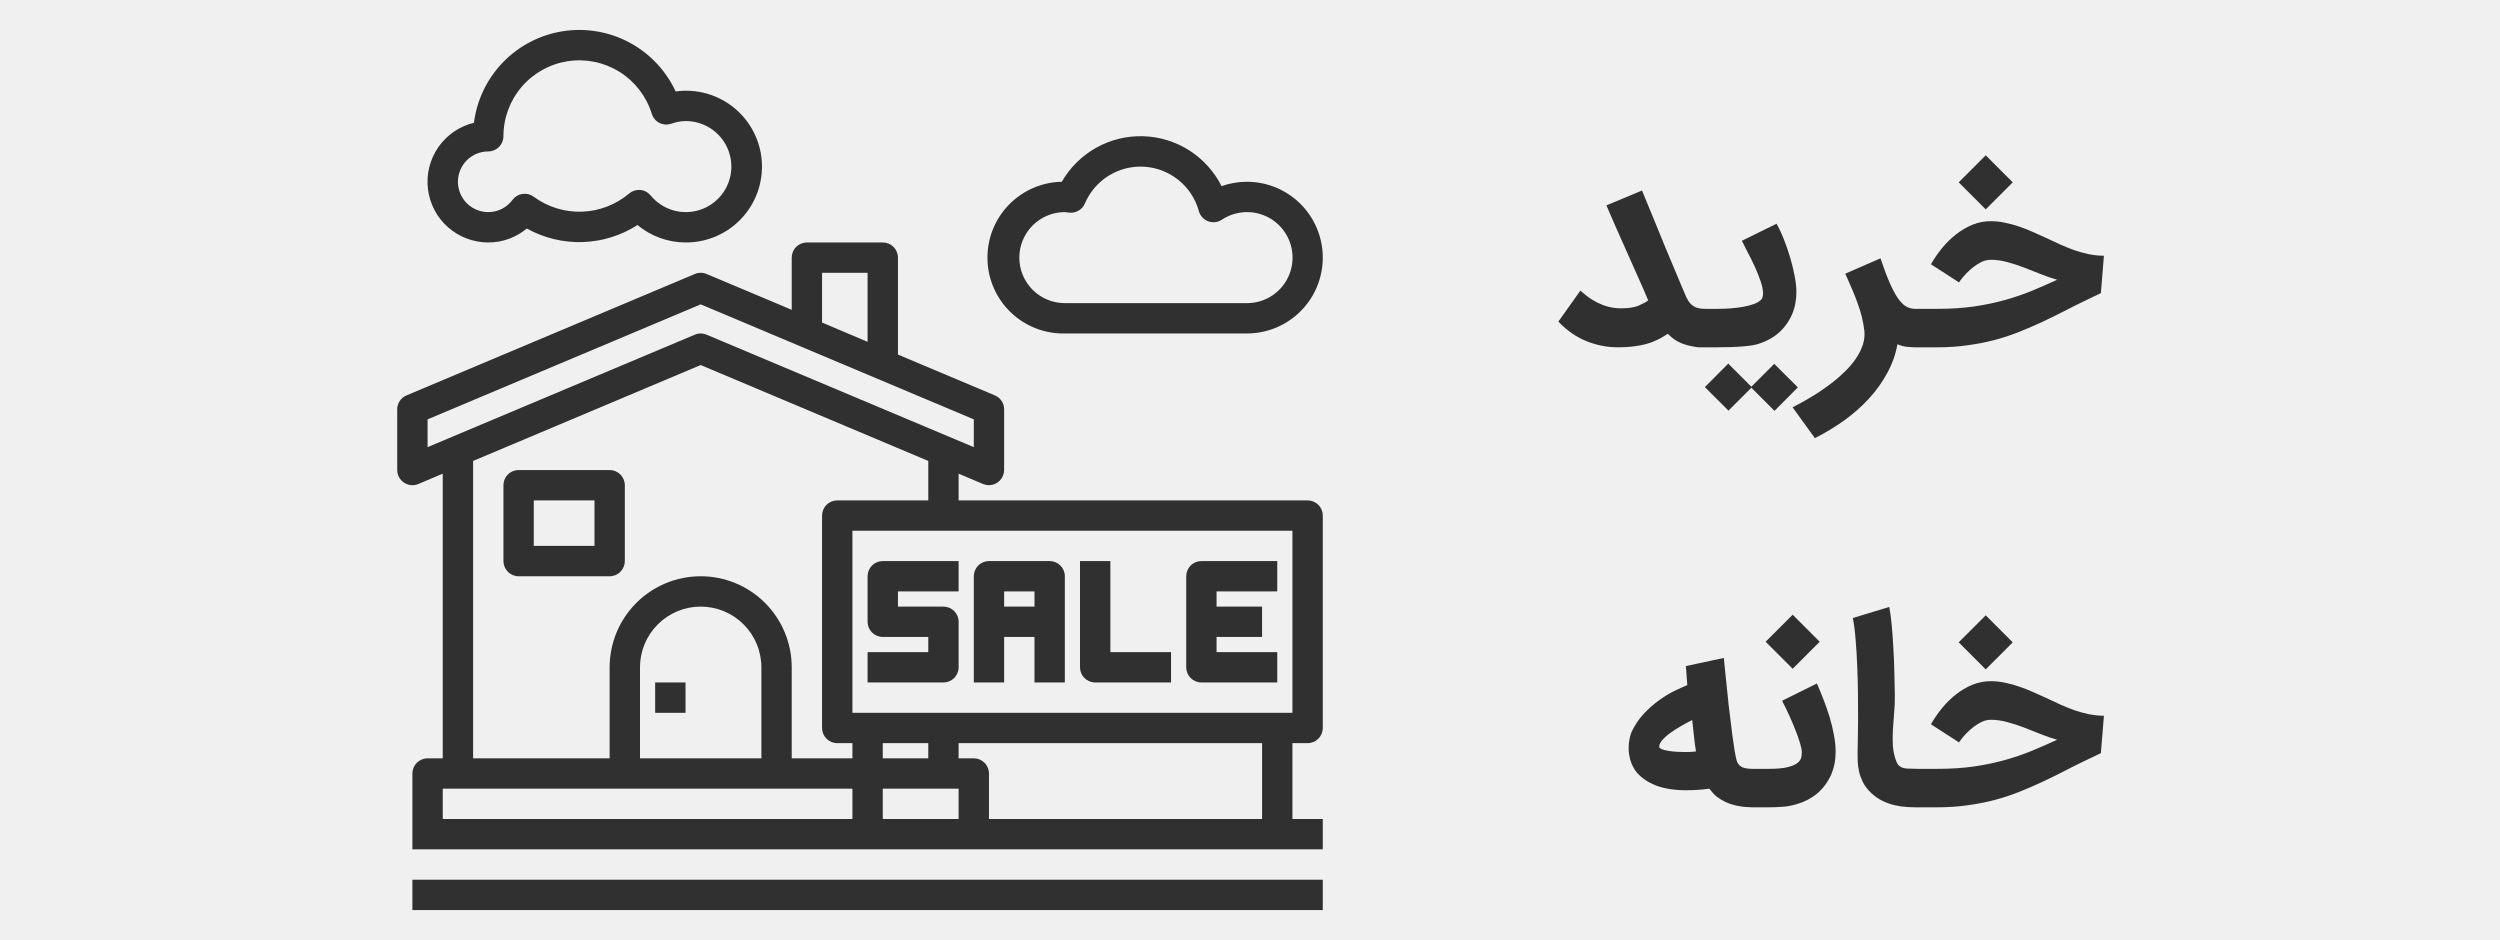
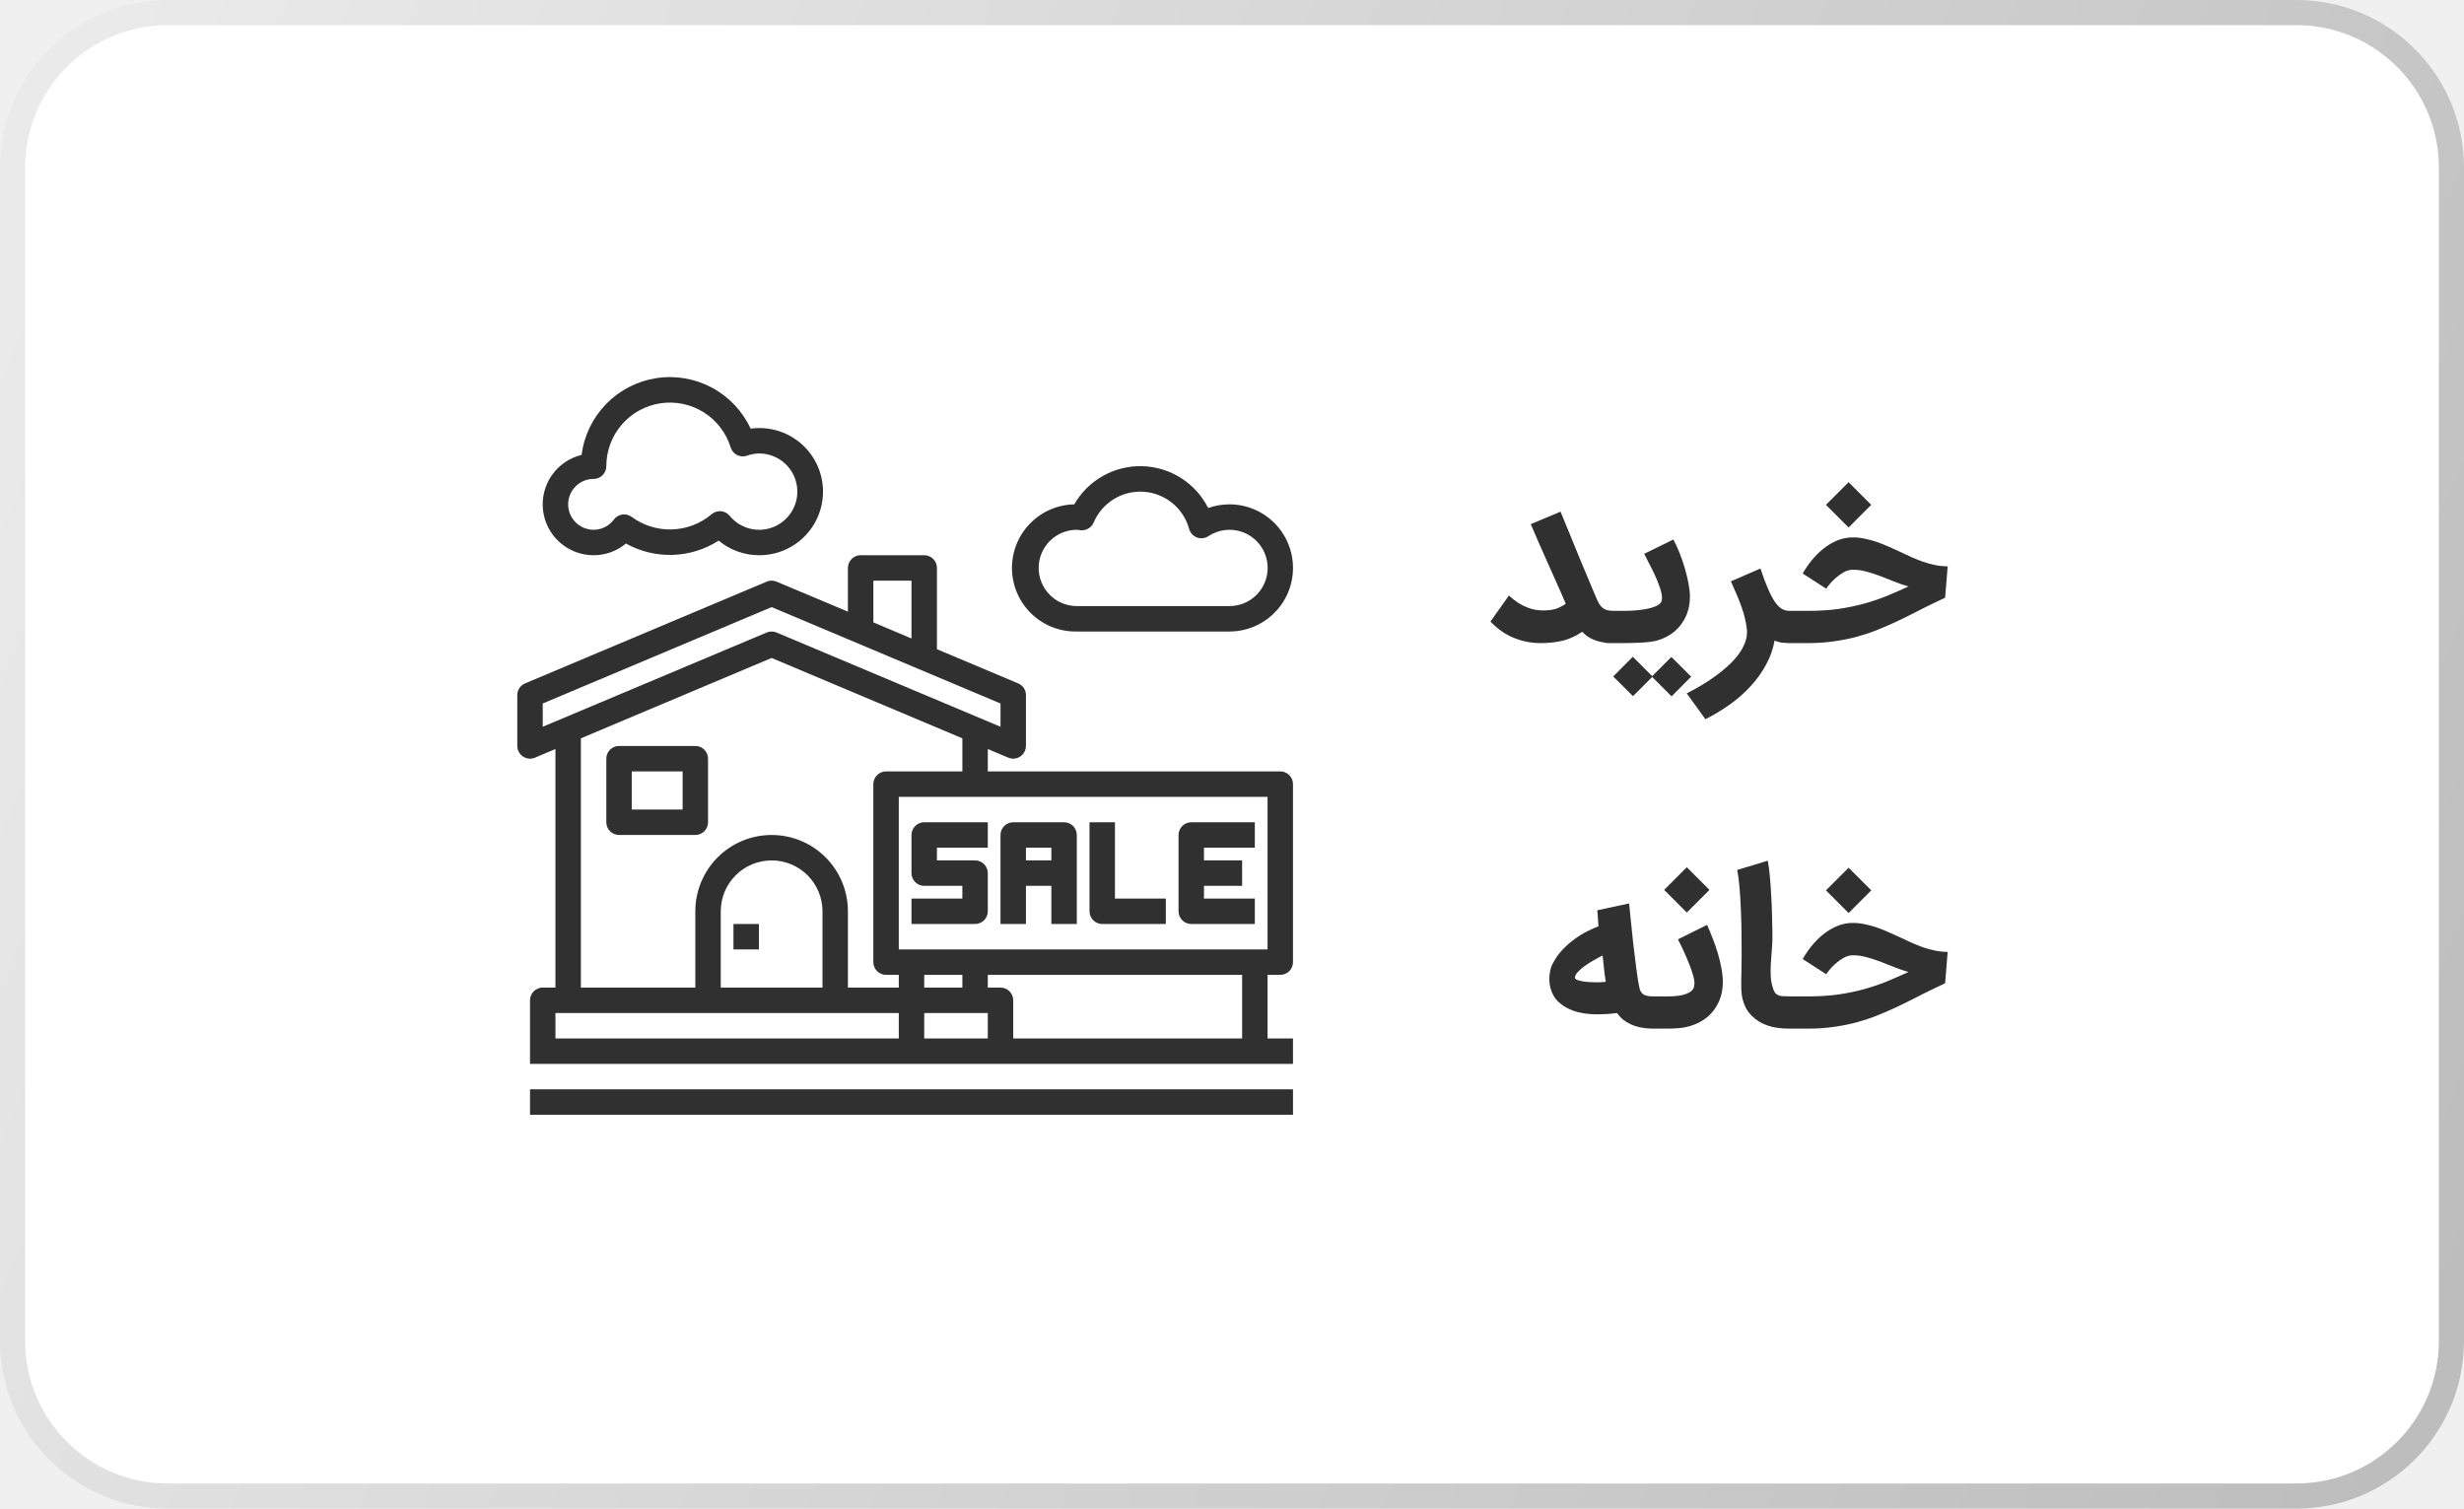
- <svg xmlns="http://www.w3.org/2000/svg" width="125" height="47" viewBox="0 0 125 47" fill="none">
-   <path d="M30.482 28.813C30.684 28.813 30.877 28.733 31.019 28.59C31.161 28.448 31.241 28.255 31.241 28.054V24.261C31.241 24.06 31.161 23.867 31.019 23.724C30.877 23.582 30.684 23.502 30.482 23.502H25.93C25.729 23.502 25.536 23.582 25.394 23.724C25.252 23.867 25.172 24.06 25.172 24.261V28.054C25.172 28.255 25.252 28.448 25.394 28.59C25.536 28.733 25.729 28.813 25.93 28.813H30.482ZM26.689 25.02H29.724V27.295H26.689V25.02Z" fill="#303030" />
-   <path d="M34.276 34.123H32.758V35.641H34.276V34.123Z" fill="#303030" />
-   <path d="M47.931 33.365V31.089C47.931 30.887 47.851 30.695 47.709 30.552C47.567 30.41 47.374 30.33 47.173 30.33H44.897V29.571H47.931V28.054H44.138C43.937 28.054 43.744 28.134 43.602 28.276C43.459 28.419 43.379 28.611 43.379 28.813V31.089C43.379 31.29 43.459 31.483 43.602 31.625C43.744 31.767 43.937 31.847 44.138 31.847H46.414V32.606H43.379V34.123H47.173C47.374 34.123 47.567 34.043 47.709 33.901C47.851 33.759 47.931 33.566 47.931 33.365ZM50.207 31.847H51.724V34.123H53.242V28.813C53.242 28.611 53.162 28.419 53.02 28.276C52.877 28.134 52.684 28.054 52.483 28.054H49.449C49.247 28.054 49.054 28.134 48.912 28.276C48.77 28.419 48.69 28.611 48.69 28.813V34.123H50.207V31.847ZM51.724 29.571V30.33H50.207V29.571H51.724ZM54.759 34.123H58.552V32.606H55.518V28.054H54V33.365C54 33.566 54.08 33.759 54.223 33.901C54.365 34.043 54.558 34.123 54.759 34.123ZM60.07 34.123H63.863V32.606H60.828V31.847H63.104V30.33H60.828V29.571H63.863V28.054H60.07C59.868 28.054 59.675 28.134 59.533 28.276C59.391 28.419 59.311 28.611 59.311 28.813V33.365C59.311 33.566 59.391 33.759 59.533 33.901C59.675 34.043 59.868 34.123 60.07 34.123Z" fill="#303030" />
-   <path d="M65.38 37.158C65.581 37.158 65.774 37.078 65.916 36.936C66.059 36.793 66.139 36.6 66.139 36.399V25.778C66.139 25.577 66.059 25.384 65.916 25.242C65.774 25.099 65.581 25.02 65.38 25.02H47.931V23.684L49.153 24.2C49.247 24.238 49.347 24.259 49.449 24.261C49.649 24.259 49.841 24.178 49.983 24.036C50.124 23.895 50.205 23.703 50.207 23.502V20.468C50.208 20.319 50.164 20.173 50.082 20.049C49.999 19.924 49.882 19.827 49.744 19.77L44.897 17.729V12.881C44.897 12.68 44.817 12.487 44.674 12.345C44.532 12.203 44.339 12.123 44.138 12.123H40.345C40.144 12.123 39.951 12.203 39.808 12.345C39.666 12.487 39.586 12.68 39.586 12.881V15.491L35.33 13.7C35.237 13.659 35.136 13.638 35.034 13.638C34.932 13.638 34.831 13.659 34.738 13.7L20.324 19.77C20.187 19.827 20.069 19.924 19.987 20.049C19.904 20.173 19.861 20.319 19.861 20.468V23.502C19.862 23.627 19.893 23.75 19.953 23.86C20.013 23.97 20.098 24.063 20.203 24.132C20.306 24.202 20.426 24.245 20.551 24.257C20.675 24.269 20.801 24.249 20.916 24.2L22.137 23.684V37.916H21.379C21.177 37.916 20.985 37.996 20.842 38.139C20.7 38.281 20.62 38.474 20.62 38.675V42.468H66.139V40.951H64.621V37.158H65.38ZM41.103 13.64H43.379V17.092L41.103 16.128V13.64ZM21.379 22.357V20.968L35.034 15.218L48.69 20.968V22.357L35.33 16.735C35.237 16.695 35.136 16.674 35.034 16.674C34.932 16.674 34.832 16.695 34.738 16.735L21.379 22.357ZM42.621 40.951H22.137V39.434H42.621V40.951ZM32 37.916V33.365C32 32.56 32.319 31.788 32.889 31.219C33.458 30.65 34.229 30.33 35.034 30.33C35.839 30.33 36.611 30.65 37.18 31.219C37.749 31.788 38.069 32.56 38.069 33.365V37.916H32ZM42.621 37.916H39.586V33.365C39.586 32.157 39.106 31 38.253 30.146C37.399 29.292 36.242 28.813 35.034 28.813C33.827 28.813 32.669 29.292 31.816 30.146C30.962 31 30.482 32.157 30.482 33.365V37.916H23.655V23.047L35.034 18.252L46.414 23.047V25.02H41.862C41.661 25.02 41.468 25.099 41.326 25.242C41.183 25.384 41.103 25.577 41.103 25.778V36.399C41.103 36.6 41.183 36.793 41.326 36.936C41.468 37.078 41.661 37.158 41.862 37.158H42.621V37.916ZM47.931 40.951H44.138V39.434H47.931V40.951ZM44.138 37.916V37.158H46.414V37.916H44.138ZM63.104 40.951H49.449V38.675C49.449 38.474 49.369 38.281 49.226 38.139C49.084 37.996 48.891 37.916 48.69 37.916H47.931V37.158H63.104V40.951ZM42.621 35.641V26.537H64.621V35.641H42.621Z" fill="#303030" />
-   <path d="M66.139 43.986H20.62V45.503H66.139V43.986Z" fill="#303030" />
-   <path d="M24.413 12.123C25.118 12.125 25.801 11.878 26.341 11.425C27.193 11.9 28.157 12.134 29.132 12.103C30.106 12.073 31.054 11.778 31.874 11.251C32.548 11.813 33.398 12.121 34.276 12.123C34.797 12.127 35.314 12.023 35.794 11.819C36.273 11.614 36.706 11.313 37.064 10.934C37.422 10.555 37.698 10.106 37.875 9.615C38.051 9.124 38.125 8.603 38.091 8.082C38.057 7.562 37.916 7.054 37.677 6.591C37.438 6.127 37.106 5.718 36.702 5.388C36.297 5.059 35.829 4.817 35.327 4.676C34.825 4.536 34.299 4.501 33.782 4.572C33.297 3.527 32.486 2.668 31.47 2.125C30.454 1.581 29.289 1.383 28.151 1.56C27.012 1.737 25.962 2.279 25.159 3.105C24.355 3.931 23.842 4.995 23.697 6.138C22.975 6.313 22.342 6.746 21.918 7.356C21.494 7.966 21.309 8.711 21.397 9.449C21.485 10.186 21.841 10.866 22.397 11.359C22.953 11.851 23.67 12.123 24.413 12.123ZM24.413 7.571C24.614 7.571 24.807 7.491 24.95 7.348C25.092 7.206 25.172 7.013 25.172 6.812C25.171 5.904 25.496 5.026 26.088 4.337C26.68 3.648 27.499 3.195 28.397 3.059C29.295 2.923 30.212 3.114 30.981 3.596C31.75 4.079 32.321 4.822 32.589 5.689C32.618 5.787 32.667 5.877 32.733 5.955C32.798 6.034 32.878 6.098 32.968 6.144C33.058 6.191 33.157 6.218 33.258 6.226C33.358 6.233 33.46 6.22 33.556 6.188C33.787 6.104 34.03 6.058 34.276 6.053C34.66 6.051 35.039 6.145 35.377 6.329C35.715 6.512 36.001 6.778 36.209 7.102C36.416 7.426 36.538 7.797 36.563 8.181C36.588 8.564 36.516 8.948 36.352 9.296C36.189 9.644 35.94 9.945 35.629 10.171C35.317 10.397 34.954 10.54 34.572 10.588C34.191 10.635 33.803 10.585 33.446 10.442C33.089 10.299 32.774 10.068 32.531 9.771C32.466 9.693 32.387 9.628 32.297 9.581C32.208 9.534 32.11 9.505 32.009 9.497C31.988 9.497 31.967 9.497 31.946 9.497C31.763 9.497 31.587 9.562 31.449 9.682C30.788 10.238 29.959 10.556 29.096 10.584C28.233 10.613 27.385 10.35 26.689 9.839C26.609 9.779 26.519 9.736 26.422 9.711C26.326 9.686 26.225 9.681 26.127 9.695C26.028 9.709 25.933 9.742 25.847 9.793C25.762 9.844 25.687 9.911 25.627 9.991C25.487 10.181 25.305 10.337 25.094 10.443C24.883 10.55 24.65 10.606 24.413 10.605C24.011 10.605 23.625 10.445 23.34 10.161C23.056 9.876 22.896 9.49 22.896 9.088C22.896 8.686 23.056 8.3 23.34 8.015C23.625 7.731 24.011 7.571 24.413 7.571ZM53.242 16.674H62.345C63.352 16.674 64.316 16.275 65.028 15.563C65.739 14.852 66.139 13.887 66.139 12.881C66.139 11.875 65.739 10.91 65.028 10.199C64.316 9.488 63.352 9.088 62.345 9.088C61.914 9.088 61.485 9.162 61.078 9.307C60.71 8.575 60.15 7.956 59.459 7.517C58.767 7.077 57.969 6.833 57.15 6.811C56.331 6.788 55.52 6.988 54.806 7.389C54.091 7.79 53.498 8.377 53.09 9.088C52.084 9.108 51.127 9.527 50.43 10.253C49.733 10.978 49.352 11.951 49.373 12.957C49.393 13.963 49.812 14.92 50.537 15.617C51.263 16.314 52.236 16.695 53.242 16.674ZM53.242 10.605C53.276 10.607 53.31 10.611 53.343 10.617L53.468 10.632C53.629 10.648 53.791 10.613 53.93 10.531C54.07 10.449 54.179 10.325 54.243 10.177C54.488 9.598 54.907 9.109 55.441 8.78C55.977 8.45 56.601 8.295 57.228 8.337C57.855 8.379 58.453 8.615 58.94 9.013C59.427 9.41 59.777 9.95 59.943 10.556C59.975 10.671 60.034 10.777 60.115 10.866C60.196 10.954 60.296 11.022 60.408 11.064C60.521 11.106 60.641 11.12 60.76 11.107C60.879 11.093 60.993 11.052 61.093 10.985C61.389 10.789 61.727 10.664 62.08 10.622C62.433 10.579 62.791 10.62 63.125 10.741C63.459 10.861 63.761 11.058 64.005 11.316C64.249 11.575 64.43 11.886 64.532 12.227C64.634 12.567 64.655 12.927 64.593 13.277C64.532 13.627 64.389 13.957 64.176 14.242C63.964 14.527 63.687 14.758 63.37 14.917C63.051 15.076 62.701 15.158 62.345 15.157H53.242C52.638 15.157 52.059 14.917 51.632 14.491C51.206 14.064 50.966 13.485 50.966 12.881C50.966 12.278 51.206 11.699 51.632 11.272C52.059 10.845 52.638 10.605 53.242 10.605Z" fill="#303030" />
-   <path d="M80.895 17.365C80.363 17.365 79.842 17.264 79.331 17.061C78.823 16.858 78.353 16.531 77.918 16.081L79.02 14.529C79.219 14.711 79.412 14.861 79.598 14.979C79.785 15.093 79.964 15.182 80.134 15.247C80.305 15.312 80.465 15.357 80.615 15.381C80.769 15.405 80.913 15.417 81.047 15.417C81.108 15.417 81.177 15.415 81.254 15.411C81.331 15.407 81.408 15.401 81.485 15.393C81.562 15.381 81.638 15.367 81.711 15.35C81.784 15.334 81.851 15.314 81.912 15.29C82.123 15.2 82.289 15.111 82.411 15.022C82.256 14.648 82.088 14.261 81.905 13.859C81.727 13.453 81.546 13.047 81.364 12.642C81.181 12.232 81.001 11.826 80.822 11.424C80.643 11.023 80.477 10.637 80.323 10.268L82.1 9.525L82.642 10.84C82.816 11.27 83.025 11.781 83.269 12.374C83.512 12.962 83.792 13.63 84.109 14.377C84.182 14.555 84.249 14.711 84.31 14.845C84.371 14.979 84.442 15.091 84.523 15.18C84.608 15.269 84.707 15.336 84.821 15.381C84.939 15.421 85.089 15.442 85.272 15.442C85.401 15.442 85.525 15.466 85.643 15.515C85.76 15.563 85.862 15.633 85.947 15.722C86.036 15.807 86.107 15.908 86.16 16.026C86.213 16.144 86.239 16.27 86.239 16.404C86.239 16.537 86.213 16.663 86.16 16.781C86.107 16.899 86.036 17 85.947 17.085C85.862 17.174 85.76 17.244 85.643 17.292C85.525 17.341 85.401 17.365 85.272 17.365C85.024 17.365 84.805 17.349 84.614 17.317C84.427 17.284 84.259 17.237 84.109 17.177C83.963 17.12 83.831 17.051 83.713 16.97C83.6 16.884 83.492 16.791 83.391 16.69C83.281 16.763 83.165 16.834 83.044 16.903C82.922 16.968 82.782 17.032 82.624 17.097C82.38 17.191 82.116 17.258 81.832 17.298C81.552 17.343 81.24 17.365 80.895 17.365ZM89.893 19.368L88.725 20.543L87.568 19.386L86.424 20.53L85.243 19.356L86.412 18.181L87.568 19.337L88.713 18.193L89.893 19.368ZM84.007 16.404C84.007 16.27 84.034 16.144 84.087 16.026C84.135 15.908 84.202 15.807 84.287 15.722C84.373 15.633 84.474 15.563 84.592 15.515C84.709 15.466 84.835 15.442 84.969 15.442H85.645H85.937C86.12 15.442 86.32 15.434 86.54 15.417C86.759 15.401 86.97 15.375 87.173 15.338C87.376 15.302 87.558 15.253 87.72 15.192C87.887 15.127 88.008 15.046 88.086 14.949C88.13 14.88 88.153 14.786 88.153 14.669C88.153 14.494 88.11 14.287 88.025 14.048C87.944 13.808 87.846 13.565 87.733 13.317C87.619 13.07 87.501 12.832 87.379 12.605C87.262 12.378 87.166 12.189 87.093 12.039L88.828 11.187C88.954 11.406 89.076 11.666 89.193 11.966C89.311 12.262 89.417 12.569 89.51 12.885C89.603 13.198 89.678 13.506 89.735 13.81C89.792 14.111 89.82 14.373 89.82 14.596C89.82 15.005 89.747 15.381 89.601 15.722C89.431 16.103 89.198 16.42 88.901 16.671C88.605 16.919 88.25 17.101 87.836 17.219C87.714 17.252 87.562 17.278 87.379 17.298C87.197 17.319 87.012 17.333 86.826 17.341C86.639 17.353 86.462 17.359 86.296 17.359C86.13 17.363 86 17.365 85.906 17.365H85.024H84.969C84.835 17.365 84.709 17.341 84.592 17.292C84.474 17.244 84.373 17.174 84.287 17.085C84.202 17 84.135 16.899 84.087 16.781C84.034 16.663 84.007 16.537 84.007 16.404ZM95.772 17.365C95.682 17.365 95.556 17.359 95.394 17.347C95.232 17.335 95.057 17.29 94.871 17.213C94.781 17.716 94.613 18.193 94.365 18.643C94.122 19.098 93.82 19.522 93.459 19.916C93.097 20.313 92.685 20.679 92.223 21.011C91.76 21.344 91.267 21.642 90.744 21.906L89.63 20.366C89.918 20.22 90.208 20.06 90.5 19.885C90.792 19.715 91.07 19.532 91.334 19.337C91.602 19.147 91.85 18.946 92.077 18.735C92.308 18.528 92.509 18.313 92.679 18.09C92.85 17.866 92.984 17.637 93.081 17.402C93.178 17.17 93.227 16.935 93.227 16.696C93.227 16.683 93.225 16.665 93.221 16.641C93.221 16.616 93.221 16.592 93.221 16.568C93.221 16.544 93.219 16.525 93.215 16.513C93.215 16.501 93.215 16.503 93.215 16.519V16.525C93.187 16.29 93.146 16.065 93.093 15.85C93.04 15.634 92.974 15.415 92.892 15.192C92.815 14.969 92.724 14.736 92.618 14.492C92.513 14.245 92.395 13.975 92.265 13.683L94.025 12.916C94.187 13.403 94.339 13.808 94.481 14.133C94.623 14.458 94.761 14.717 94.895 14.912C95.033 15.107 95.171 15.245 95.309 15.326C95.447 15.403 95.593 15.442 95.747 15.442H95.778C95.912 15.442 96.037 15.468 96.155 15.521C96.273 15.574 96.374 15.645 96.459 15.734C96.549 15.819 96.618 15.921 96.666 16.038C96.719 16.156 96.745 16.28 96.745 16.41C96.745 16.544 96.719 16.669 96.666 16.787C96.618 16.905 96.549 17.006 96.459 17.091C96.374 17.177 96.273 17.244 96.155 17.292C96.037 17.341 95.909 17.365 95.772 17.365ZM94.739 16.404C94.739 16.27 94.765 16.144 94.818 16.026C94.867 15.908 94.936 15.807 95.025 15.722C95.11 15.633 95.213 15.563 95.335 15.515C95.453 15.466 95.579 15.442 95.713 15.442H96.881C97.539 15.442 98.141 15.403 98.689 15.326C99.241 15.245 99.756 15.137 100.235 15.004C100.714 14.87 101.167 14.715 101.593 14.541C102.023 14.362 102.445 14.178 102.859 13.987C102.583 13.91 102.305 13.815 102.025 13.701C101.749 13.587 101.471 13.478 101.191 13.372C100.915 13.267 100.639 13.177 100.363 13.104C100.087 13.027 99.813 12.989 99.541 12.989C99.355 12.989 99.172 13.039 98.993 13.141C98.815 13.242 98.653 13.358 98.507 13.488C98.361 13.618 98.237 13.745 98.135 13.871C98.038 13.993 97.977 14.076 97.953 14.121L96.547 13.214C96.701 12.942 96.883 12.676 97.094 12.416C97.305 12.157 97.537 11.928 97.788 11.729C98.044 11.526 98.318 11.364 98.61 11.242C98.906 11.12 99.217 11.059 99.541 11.059C99.781 11.059 100.02 11.085 100.26 11.138C100.499 11.187 100.736 11.252 100.972 11.333C101.211 11.414 101.447 11.508 101.678 11.613C101.909 11.714 102.138 11.818 102.366 11.924C102.585 12.025 102.802 12.126 103.017 12.228C103.236 12.325 103.461 12.416 103.693 12.502C103.924 12.583 104.163 12.65 104.411 12.703C104.658 12.755 104.92 12.784 105.196 12.788L105.044 14.656L104.18 15.07C103.827 15.241 103.476 15.417 103.127 15.6C102.778 15.779 102.42 15.953 102.055 16.123C101.694 16.29 101.321 16.45 100.935 16.604C100.554 16.755 100.152 16.886 99.73 17C99.308 17.11 98.862 17.197 98.391 17.262C97.92 17.331 97.417 17.365 96.881 17.365H95.761H95.713C95.579 17.365 95.453 17.339 95.335 17.286C95.213 17.237 95.11 17.17 95.025 17.085C94.936 17 94.867 16.899 94.818 16.781C94.765 16.663 94.739 16.537 94.739 16.404ZM99.286 7.766L100.637 9.117L99.286 10.469L97.934 9.117L99.286 7.766ZM84.305 39.513C83.729 39.513 83.234 39.436 82.82 39.282C82.406 39.123 82.078 38.902 81.834 38.618C81.692 38.436 81.589 38.239 81.524 38.028C81.463 37.813 81.432 37.608 81.432 37.413C81.432 37.243 81.447 37.088 81.475 36.95C81.503 36.812 81.538 36.695 81.579 36.597C81.741 36.257 81.94 35.958 82.175 35.703C82.414 35.447 82.662 35.226 82.918 35.039C83.177 34.848 83.433 34.69 83.685 34.564C83.94 34.439 84.168 34.335 84.366 34.254C84.358 34.161 84.35 34.065 84.342 33.968C84.338 33.87 84.332 33.777 84.324 33.688L84.293 33.304L86.192 32.897C86.197 32.933 86.205 33.018 86.217 33.152C86.233 33.286 86.249 33.446 86.265 33.633C86.286 33.816 86.306 34.013 86.326 34.224C86.351 34.43 86.371 34.625 86.387 34.808C86.407 34.99 86.424 35.149 86.436 35.283C86.452 35.416 86.462 35.498 86.466 35.526C86.527 36.025 86.578 36.435 86.618 36.756C86.663 37.076 86.7 37.332 86.728 37.523C86.76 37.709 86.787 37.845 86.807 37.93C86.828 38.012 86.844 38.066 86.856 38.095C86.917 38.225 87.008 38.316 87.13 38.369C87.256 38.417 87.422 38.442 87.629 38.442C87.759 38.442 87.882 38.466 88 38.515C88.118 38.563 88.219 38.633 88.305 38.722C88.394 38.807 88.465 38.908 88.518 39.026C88.57 39.144 88.597 39.27 88.597 39.404C88.597 39.537 88.57 39.663 88.518 39.781C88.465 39.899 88.394 40 88.305 40.085C88.219 40.17 88.118 40.237 88 40.286C87.882 40.339 87.759 40.365 87.629 40.365C87.544 40.365 87.448 40.361 87.343 40.353C87.237 40.349 87.126 40.337 87.008 40.316C86.894 40.3 86.775 40.274 86.649 40.237C86.527 40.205 86.405 40.16 86.284 40.103C86.113 40.022 85.963 39.931 85.833 39.83C85.707 39.724 85.586 39.592 85.468 39.434C85.261 39.462 85.06 39.483 84.865 39.495C84.675 39.507 84.488 39.513 84.305 39.513ZM84.269 37.602C84.354 37.602 84.441 37.6 84.531 37.596C84.624 37.587 84.713 37.579 84.799 37.571C84.778 37.433 84.756 37.279 84.731 37.109C84.711 36.938 84.691 36.756 84.671 36.561L84.61 36.001C84.456 36.078 84.283 36.171 84.092 36.281C83.902 36.386 83.721 36.5 83.551 36.622C83.384 36.739 83.244 36.861 83.131 36.987C83.017 37.109 82.96 37.222 82.96 37.328C82.96 37.381 83.005 37.425 83.094 37.462C83.188 37.494 83.301 37.523 83.435 37.547C83.569 37.567 83.711 37.581 83.861 37.59C84.011 37.598 84.147 37.602 84.269 37.602ZM86.621 39.404C86.621 39.27 86.647 39.144 86.7 39.026C86.749 38.908 86.815 38.807 86.901 38.722C86.986 38.633 87.087 38.563 87.205 38.515C87.323 38.466 87.448 38.442 87.582 38.442H88.209H88.483C88.633 38.442 88.79 38.436 88.952 38.423C89.118 38.411 89.272 38.387 89.415 38.35C89.561 38.314 89.689 38.263 89.798 38.198C89.912 38.133 89.993 38.046 90.041 37.937C90.074 37.864 90.09 37.754 90.09 37.608C90.09 37.51 90.062 37.364 90.005 37.17C89.948 36.975 89.873 36.76 89.78 36.524C89.686 36.285 89.581 36.035 89.463 35.776C89.346 35.516 89.226 35.27 89.104 35.039L90.845 34.175C90.959 34.43 91.07 34.702 91.18 34.99C91.293 35.279 91.395 35.571 91.484 35.867C91.573 36.163 91.644 36.459 91.697 36.756C91.754 37.048 91.782 37.328 91.782 37.596C91.782 38.005 91.709 38.381 91.563 38.722C91.393 39.103 91.159 39.42 90.863 39.671C90.567 39.919 90.212 40.101 89.798 40.219C89.555 40.288 89.321 40.329 89.098 40.341C88.875 40.357 88.666 40.365 88.471 40.365H87.637H87.582C87.448 40.365 87.323 40.341 87.205 40.292C87.087 40.243 86.986 40.175 86.901 40.085C86.815 40 86.749 39.899 86.7 39.781C86.647 39.663 86.621 39.537 86.621 39.404ZM89.634 30.736L90.985 32.087L89.634 33.438L88.282 32.087L89.634 30.736ZM95.728 40.365C95.229 40.365 94.801 40.302 94.444 40.176C94.087 40.055 93.778 39.866 93.519 39.61C93.356 39.448 93.231 39.278 93.141 39.099C93.056 38.921 92.993 38.746 92.953 38.576C92.916 38.401 92.894 38.237 92.886 38.083C92.882 37.928 92.88 37.797 92.88 37.687V37.596C92.884 37.446 92.888 37.23 92.892 36.95C92.9 36.666 92.904 36.334 92.904 35.952C92.904 35.571 92.902 35.151 92.898 34.692C92.894 34.234 92.882 33.777 92.861 33.323C92.845 32.864 92.819 32.424 92.782 32.002C92.75 31.58 92.703 31.212 92.642 30.9L94.462 30.346C94.515 30.614 94.558 30.93 94.59 31.296C94.623 31.657 94.649 32.036 94.669 32.434C94.694 32.832 94.71 33.231 94.718 33.633C94.73 34.035 94.738 34.408 94.742 34.753C94.746 35.057 94.734 35.356 94.706 35.648C94.681 35.936 94.661 36.22 94.645 36.5C94.629 36.776 94.629 37.046 94.645 37.31C94.665 37.569 94.722 37.823 94.815 38.07C94.852 38.164 94.897 38.235 94.949 38.283C95.006 38.332 95.071 38.369 95.144 38.393C95.217 38.413 95.296 38.425 95.381 38.43C95.471 38.434 95.568 38.436 95.674 38.436H95.728C95.858 38.436 95.982 38.462 96.1 38.515C96.217 38.568 96.319 38.639 96.404 38.728C96.493 38.813 96.564 38.914 96.617 39.032C96.67 39.15 96.696 39.274 96.696 39.404C96.696 39.537 96.67 39.663 96.617 39.781C96.564 39.899 96.493 40 96.404 40.085C96.319 40.175 96.217 40.243 96.1 40.292C95.982 40.341 95.858 40.365 95.728 40.365ZM94.739 39.404C94.739 39.27 94.765 39.144 94.818 39.026C94.867 38.908 94.936 38.807 95.025 38.722C95.11 38.633 95.213 38.563 95.335 38.515C95.453 38.466 95.579 38.442 95.713 38.442H96.881C97.539 38.442 98.141 38.403 98.689 38.326C99.241 38.245 99.756 38.137 100.235 38.004C100.714 37.87 101.167 37.715 101.593 37.541C102.023 37.362 102.445 37.178 102.859 36.987C102.583 36.91 102.305 36.815 102.025 36.701C101.749 36.587 101.471 36.478 101.191 36.372C100.915 36.267 100.639 36.177 100.363 36.104C100.087 36.027 99.813 35.989 99.541 35.989C99.355 35.989 99.172 36.039 98.993 36.141C98.815 36.242 98.653 36.358 98.507 36.488C98.361 36.618 98.237 36.745 98.135 36.871C98.038 36.993 97.977 37.076 97.953 37.121L96.547 36.214C96.701 35.942 96.883 35.676 97.094 35.416C97.305 35.157 97.537 34.928 97.788 34.729C98.044 34.526 98.318 34.364 98.61 34.242C98.906 34.12 99.217 34.059 99.541 34.059C99.781 34.059 100.02 34.086 100.26 34.138C100.499 34.187 100.736 34.252 100.972 34.333C101.211 34.414 101.447 34.508 101.678 34.613C101.909 34.715 102.138 34.818 102.366 34.923C102.585 35.025 102.802 35.126 103.017 35.228C103.236 35.325 103.461 35.416 103.693 35.502C103.924 35.583 104.163 35.65 104.411 35.703C104.658 35.755 104.92 35.784 105.196 35.788L105.044 37.657L104.18 38.07C103.827 38.241 103.476 38.417 103.127 38.6C102.778 38.779 102.42 38.953 102.055 39.123C101.694 39.29 101.321 39.45 100.935 39.604C100.554 39.755 100.152 39.886 99.73 40C99.308 40.11 98.862 40.197 98.391 40.262C97.92 40.331 97.417 40.365 96.881 40.365H95.761H95.713C95.579 40.365 95.453 40.339 95.335 40.286C95.213 40.237 95.11 40.17 95.025 40.085C94.936 40 94.867 39.899 94.818 39.781C94.765 39.663 94.739 39.537 94.739 39.404ZM99.286 30.766L100.637 32.117L99.286 33.469L97.934 32.117L99.286 30.766Z" fill="#303030" />
+ <svg xmlns="http://www.w3.org/2000/svg" width="147" height="90" viewBox="0 0 147 90" fill="none">
+   <rect x="0.75" y="0.75" width="145.5" height="88.5" rx="9.25" fill="white" stroke="url(#paint0_linear_2611_57722)" stroke-width="1.5" />
+   <path d="M41.482 49.813C41.684 49.813 41.877 49.733 42.019 49.591C42.161 49.449 42.241 49.255 42.241 49.054V45.261C42.241 45.06 42.161 44.867 42.019 44.725C41.877 44.582 41.684 44.502 41.482 44.502H36.931C36.729 44.502 36.536 44.582 36.394 44.725C36.252 44.867 36.172 45.06 36.172 45.261V49.054C36.172 49.255 36.252 49.449 36.394 49.591C36.536 49.733 36.729 49.813 36.931 49.813H41.482ZM37.689 46.02H40.724V48.296H37.689V46.02Z" fill="#303030" />
+   <path d="M45.275 55.123H43.758V56.64H45.275V55.123Z" fill="#303030" />
+   <path d="M58.931 54.365V52.089C58.931 51.888 58.851 51.695 58.709 51.552C58.566 51.41 58.373 51.33 58.172 51.33H55.896V50.572H58.931V49.054H55.138C54.936 49.054 54.743 49.134 54.601 49.276C54.459 49.419 54.379 49.612 54.379 49.813V52.089C54.379 52.29 54.459 52.483 54.601 52.625C54.743 52.767 54.936 52.847 55.138 52.847H57.413V53.606H54.379V55.123H58.172C58.373 55.123 58.566 55.043 58.709 54.901C58.851 54.759 58.931 54.566 58.931 54.365ZM61.207 52.847H62.724V55.123H64.241V49.813C64.241 49.612 64.161 49.419 64.019 49.276C63.877 49.134 63.684 49.054 63.483 49.054H60.448C60.247 49.054 60.054 49.134 59.912 49.276C59.769 49.419 59.689 49.612 59.689 49.813V55.123H61.207V52.847ZM62.724 50.572V51.33H61.207V50.572H62.724ZM65.759 55.123H69.552V53.606H66.517V49.054H65V54.365C65 54.566 65.08 54.759 65.222 54.901C65.364 55.043 65.557 55.123 65.759 55.123ZM71.069 55.123H74.862V53.606H71.828V52.847H74.104V51.33H71.828V50.572H74.862V49.054H71.069C70.868 49.054 70.675 49.134 70.533 49.276C70.39 49.419 70.311 49.612 70.311 49.813V54.365C70.311 54.566 70.39 54.759 70.533 54.901C70.675 55.043 70.868 55.123 71.069 55.123Z" fill="#303030" />
+   <path d="M76.38 58.158C76.581 58.158 76.774 58.078 76.916 57.936C77.059 57.793 77.139 57.6 77.139 57.399V46.778C77.139 46.577 77.059 46.384 76.916 46.242C76.774 46.099 76.581 46.02 76.38 46.02H58.931V44.684L60.153 45.2C60.247 45.239 60.347 45.259 60.449 45.261C60.649 45.259 60.841 45.178 60.983 45.036C61.124 44.895 61.205 44.703 61.207 44.502V41.468C61.208 41.319 61.164 41.173 61.082 41.048C60.999 40.924 60.882 40.827 60.744 40.77L55.897 38.729V33.881C55.897 33.68 55.817 33.487 55.674 33.345C55.532 33.203 55.339 33.123 55.138 33.123H51.345C51.144 33.123 50.951 33.203 50.808 33.345C50.666 33.487 50.586 33.68 50.586 33.881V36.491L46.33 34.7C46.237 34.659 46.136 34.638 46.034 34.638C45.932 34.638 45.831 34.659 45.738 34.7L31.324 40.77C31.187 40.827 31.069 40.924 30.987 41.048C30.904 41.173 30.861 41.319 30.861 41.468V44.502C30.862 44.627 30.893 44.75 30.953 44.86C31.013 44.97 31.098 45.063 31.203 45.132C31.306 45.202 31.426 45.245 31.551 45.257C31.675 45.269 31.801 45.249 31.916 45.2L33.137 44.684V58.916H32.379C32.177 58.916 31.985 58.996 31.842 59.139C31.7 59.281 31.62 59.474 31.62 59.675V63.468H77.139V61.951H75.621V58.158H76.38ZM52.103 34.64H54.379V38.092L52.103 37.128V34.64ZM32.379 43.357V41.968L46.034 36.218L59.69 41.968V43.357L46.33 37.735C46.237 37.695 46.136 37.675 46.034 37.675C45.932 37.675 45.832 37.695 45.738 37.735L32.379 43.357ZM53.621 61.951H33.137V60.434H53.621V61.951ZM43 58.916V54.365C43 53.56 43.319 52.788 43.889 52.219C44.458 51.65 45.229 51.33 46.034 51.33C46.839 51.33 47.611 51.65 48.18 52.219C48.749 52.788 49.069 53.56 49.069 54.365V58.916H43ZM53.621 58.916H50.586V54.365C50.586 53.157 50.106 52 49.253 51.146C48.399 50.292 47.242 49.813 46.034 49.813C44.827 49.813 43.669 50.292 42.816 51.146C41.962 52 41.482 53.157 41.482 54.365V58.916H34.655V44.047L46.034 39.252L57.414 44.047V46.02H52.862C52.661 46.02 52.468 46.099 52.326 46.242C52.183 46.384 52.103 46.577 52.103 46.778V57.399C52.103 57.6 52.183 57.793 52.326 57.936C52.468 58.078 52.661 58.158 52.862 58.158H53.621V58.916ZM58.931 61.951H55.138V60.434H58.931V61.951ZM55.138 58.916V58.158H57.414V58.916H55.138ZM74.104 61.951H60.449V59.675C60.449 59.474 60.369 59.281 60.226 59.139C60.084 58.996 59.891 58.916 59.69 58.916H58.931V58.158H74.104V61.951ZM53.621 56.641V47.537H75.621V56.641H53.621Z" fill="#303030" />
+   <path d="M77.139 64.986H31.62V66.503H77.139V64.986Z" fill="#303030" />
+   <path d="M35.414 33.123C36.118 33.125 36.801 32.878 37.341 32.425C38.193 32.9 39.158 33.134 40.132 33.103C41.107 33.073 42.055 32.778 42.875 32.251C43.549 32.813 44.398 33.121 45.276 33.123C45.797 33.127 46.314 33.023 46.794 32.819C47.274 32.614 47.706 32.313 48.064 31.934C48.422 31.555 48.698 31.106 48.875 30.615C49.052 30.124 49.126 29.603 49.092 29.082C49.058 28.562 48.917 28.054 48.678 27.59C48.438 27.127 48.106 26.718 47.702 26.388C47.298 26.059 46.83 25.817 46.328 25.676C45.825 25.536 45.3 25.5 44.783 25.573C44.298 24.527 43.486 23.668 42.471 23.125C41.455 22.581 40.289 22.383 39.151 22.56C38.012 22.737 36.962 23.279 36.159 24.105C35.356 24.931 34.843 25.995 34.697 27.138C33.975 27.313 33.342 27.746 32.919 28.356C32.495 28.966 32.309 29.711 32.398 30.448C32.486 31.186 32.842 31.866 33.398 32.359C33.953 32.852 34.671 33.123 35.414 33.123ZM35.414 28.571C35.615 28.571 35.808 28.491 35.95 28.349C36.092 28.206 36.172 28.013 36.172 27.812C36.172 26.904 36.497 26.026 37.089 25.337C37.681 24.648 38.5 24.195 39.398 24.059C40.296 23.923 41.212 24.114 41.982 24.596C42.751 25.079 43.321 25.822 43.59 26.689C43.619 26.787 43.668 26.877 43.733 26.955C43.798 27.034 43.878 27.098 43.969 27.144C44.059 27.191 44.157 27.218 44.258 27.226C44.359 27.233 44.46 27.22 44.556 27.188C44.787 27.104 45.03 27.058 45.276 27.053C45.661 27.051 46.04 27.145 46.378 27.329C46.716 27.512 47.002 27.778 47.209 28.102C47.416 28.426 47.538 28.797 47.563 29.181C47.589 29.564 47.516 29.948 47.353 30.296C47.189 30.644 46.94 30.945 46.629 31.171C46.318 31.397 45.954 31.541 45.573 31.588C45.191 31.635 44.804 31.585 44.447 31.442C44.09 31.299 43.775 31.068 43.531 30.771C43.467 30.693 43.388 30.628 43.298 30.581C43.208 30.534 43.11 30.505 43.009 30.497C42.988 30.497 42.968 30.497 42.946 30.497C42.764 30.497 42.587 30.562 42.449 30.682C41.788 31.238 40.96 31.556 40.097 31.584C39.233 31.613 38.386 31.35 37.69 30.839C37.61 30.779 37.519 30.736 37.423 30.711C37.326 30.686 37.226 30.681 37.127 30.695C37.029 30.709 36.934 30.742 36.848 30.793C36.762 30.844 36.687 30.911 36.627 30.991C36.488 31.181 36.305 31.337 36.094 31.443C35.883 31.55 35.65 31.606 35.414 31.605C35.011 31.605 34.625 31.445 34.341 31.161C34.056 30.876 33.896 30.49 33.896 30.088C33.896 29.686 34.056 29.3 34.341 29.015C34.625 28.73 35.011 28.571 35.414 28.571ZM64.242 37.674H73.346C74.352 37.674 75.317 37.275 76.028 36.563C76.74 35.852 77.139 34.887 77.139 33.881C77.139 32.875 76.74 31.91 76.028 31.199C75.317 30.488 74.352 30.088 73.346 30.088C72.914 30.088 72.486 30.162 72.079 30.307C71.711 29.575 71.151 28.956 70.459 28.517C69.767 28.077 68.969 27.834 68.15 27.811C67.331 27.788 66.521 27.988 65.806 28.389C65.091 28.79 64.498 29.377 64.09 30.088C63.084 30.108 62.128 30.527 61.431 31.253C60.733 31.978 60.353 32.951 60.373 33.957C60.393 34.963 60.812 35.92 61.538 36.617C62.263 37.314 63.236 37.694 64.242 37.674ZM64.242 31.605C64.276 31.607 64.31 31.61 64.344 31.617L64.469 31.632C64.63 31.648 64.792 31.613 64.931 31.531C65.07 31.449 65.18 31.325 65.244 31.177C65.488 30.598 65.907 30.11 66.442 29.78C66.977 29.45 67.602 29.295 68.228 29.337C68.856 29.379 69.454 29.615 69.941 30.013C70.427 30.41 70.778 30.95 70.943 31.556C70.975 31.671 71.034 31.777 71.115 31.866C71.196 31.954 71.297 32.022 71.409 32.064C71.521 32.106 71.642 32.12 71.761 32.107C71.879 32.093 71.994 32.051 72.093 31.985C72.389 31.789 72.727 31.664 73.08 31.622C73.433 31.579 73.791 31.62 74.125 31.741C74.46 31.861 74.761 32.058 75.005 32.316C75.25 32.575 75.43 32.886 75.532 33.227C75.635 33.567 75.656 33.927 75.594 34.277C75.532 34.627 75.389 34.957 75.177 35.242C74.964 35.527 74.688 35.758 74.37 35.917C74.052 36.076 73.701 36.158 73.346 36.157H64.242C63.639 36.157 63.06 35.917 62.633 35.49C62.206 35.064 61.966 34.485 61.966 33.881C61.966 33.278 62.206 32.699 62.633 32.272C63.06 31.845 63.639 31.605 64.242 31.605Z" fill="#303030" />
+   <path d="M91.895 38.365C91.363 38.365 90.842 38.264 90.331 38.061C89.823 37.858 89.353 37.531 88.918 37.081L90.02 35.529C90.219 35.711 90.412 35.861 90.598 35.979C90.785 36.093 90.964 36.182 91.134 36.247C91.305 36.312 91.465 36.356 91.615 36.381C91.769 36.405 91.913 36.417 92.047 36.417C92.108 36.417 92.177 36.415 92.254 36.411C92.331 36.407 92.408 36.401 92.485 36.393C92.562 36.381 92.638 36.367 92.711 36.35C92.784 36.334 92.851 36.314 92.912 36.29C93.123 36.2 93.289 36.111 93.411 36.022C93.256 35.648 93.088 35.261 92.905 34.859C92.727 34.453 92.546 34.047 92.364 33.642C92.181 33.232 92.001 32.826 91.822 32.424C91.643 32.023 91.477 31.637 91.323 31.268L93.1 30.525L93.642 31.84C93.816 32.27 94.025 32.781 94.269 33.374C94.512 33.962 94.792 34.63 95.109 35.377C95.182 35.555 95.249 35.711 95.31 35.845C95.371 35.979 95.442 36.091 95.523 36.18C95.608 36.269 95.707 36.336 95.821 36.381C95.939 36.421 96.089 36.442 96.272 36.442C96.401 36.442 96.525 36.466 96.643 36.515C96.76 36.563 96.862 36.633 96.947 36.722C97.036 36.807 97.107 36.908 97.16 37.026C97.213 37.144 97.239 37.27 97.239 37.404C97.239 37.537 97.213 37.663 97.16 37.781C97.107 37.899 97.036 38 96.947 38.085C96.862 38.175 96.76 38.243 96.643 38.292C96.525 38.341 96.401 38.365 96.272 38.365C96.024 38.365 95.805 38.349 95.614 38.316C95.427 38.284 95.259 38.237 95.109 38.176C94.963 38.12 94.831 38.051 94.713 37.97C94.6 37.884 94.492 37.791 94.391 37.69C94.281 37.763 94.165 37.834 94.044 37.903C93.922 37.968 93.782 38.032 93.624 38.097C93.38 38.191 93.116 38.258 92.832 38.298C92.552 38.343 92.24 38.365 91.895 38.365ZM100.893 40.368L99.725 41.543L98.568 40.386L97.424 41.53L96.243 40.356L97.412 39.181L98.568 40.337L99.713 39.193L100.893 40.368ZM95.007 37.404C95.007 37.27 95.034 37.144 95.087 37.026C95.135 36.908 95.202 36.807 95.287 36.722C95.373 36.633 95.474 36.563 95.592 36.515C95.709 36.466 95.835 36.442 95.969 36.442H96.645H96.937C97.12 36.442 97.32 36.434 97.54 36.417C97.759 36.401 97.97 36.375 98.173 36.338C98.376 36.302 98.558 36.253 98.72 36.192C98.887 36.127 99.008 36.046 99.086 35.949C99.13 35.88 99.153 35.786 99.153 35.669C99.153 35.494 99.11 35.287 99.025 35.048C98.944 34.808 98.846 34.565 98.733 34.317C98.619 34.07 98.501 33.833 98.379 33.605C98.262 33.378 98.166 33.189 98.093 33.039L99.828 32.187C99.954 32.406 100.076 32.666 100.193 32.966C100.311 33.262 100.417 33.569 100.51 33.885C100.603 34.198 100.678 34.506 100.735 34.81C100.792 35.111 100.82 35.373 100.82 35.596C100.82 36.005 100.747 36.381 100.601 36.722C100.431 37.103 100.197 37.42 99.901 37.671C99.605 37.919 99.25 38.101 98.836 38.219C98.714 38.252 98.562 38.278 98.379 38.298C98.197 38.319 98.012 38.333 97.826 38.341C97.639 38.353 97.462 38.359 97.296 38.359C97.13 38.363 97 38.365 96.906 38.365H96.024H95.969C95.835 38.365 95.709 38.341 95.592 38.292C95.474 38.243 95.373 38.175 95.287 38.085C95.202 38 95.135 37.899 95.087 37.781C95.034 37.663 95.007 37.537 95.007 37.404ZM106.772 38.365C106.682 38.365 106.556 38.359 106.394 38.347C106.232 38.335 106.057 38.29 105.871 38.213C105.781 38.716 105.613 39.193 105.365 39.644C105.122 40.098 104.82 40.522 104.458 40.916C104.097 41.313 103.685 41.679 103.223 42.011C102.76 42.344 102.267 42.642 101.744 42.906L100.63 41.366C100.918 41.22 101.208 41.06 101.5 40.885C101.792 40.715 102.07 40.532 102.334 40.337C102.602 40.147 102.849 39.946 103.077 39.735C103.308 39.528 103.509 39.313 103.679 39.09C103.85 38.866 103.984 38.637 104.081 38.402C104.178 38.17 104.227 37.935 104.227 37.696C104.227 37.684 104.225 37.665 104.221 37.641C104.221 37.617 104.221 37.592 104.221 37.568C104.221 37.544 104.219 37.525 104.215 37.513C104.215 37.501 104.215 37.503 104.215 37.519V37.525C104.187 37.29 104.146 37.065 104.093 36.85C104.04 36.635 103.974 36.415 103.892 36.192C103.815 35.969 103.724 35.736 103.618 35.492C103.513 35.245 103.395 34.975 103.265 34.683L105.025 33.916C105.187 34.403 105.339 34.808 105.481 35.133C105.623 35.458 105.761 35.717 105.895 35.912C106.033 36.107 106.171 36.245 106.309 36.326C106.447 36.403 106.593 36.442 106.747 36.442H106.778C106.912 36.442 107.037 36.468 107.155 36.521C107.273 36.574 107.374 36.645 107.459 36.734C107.549 36.819 107.618 36.921 107.666 37.038C107.719 37.156 107.745 37.28 107.745 37.41C107.745 37.544 107.719 37.669 107.666 37.787C107.618 37.905 107.549 38.006 107.459 38.091C107.374 38.176 107.273 38.243 107.155 38.292C107.037 38.341 106.909 38.365 106.772 38.365ZM105.739 37.404C105.739 37.27 105.765 37.144 105.818 37.026C105.867 36.908 105.936 36.807 106.025 36.722C106.11 36.633 106.214 36.563 106.335 36.515C106.453 36.466 106.579 36.442 106.713 36.442H107.881C108.539 36.442 109.141 36.403 109.689 36.326C110.241 36.245 110.756 36.137 111.235 36.004C111.714 35.87 112.167 35.715 112.593 35.541C113.023 35.362 113.445 35.178 113.859 34.987C113.583 34.91 113.305 34.815 113.025 34.701C112.749 34.587 112.471 34.478 112.191 34.372C111.915 34.267 111.639 34.177 111.363 34.104C111.087 34.027 110.813 33.989 110.541 33.989C110.355 33.989 110.172 34.039 109.994 34.141C109.815 34.242 109.653 34.358 109.507 34.488C109.36 34.618 109.237 34.745 109.135 34.871C109.038 34.993 108.977 35.076 108.953 35.121L107.547 34.214C107.701 33.942 107.883 33.676 108.094 33.416C108.305 33.157 108.537 32.928 108.788 32.729C109.044 32.526 109.318 32.364 109.61 32.242C109.906 32.12 110.217 32.059 110.541 32.059C110.781 32.059 111.02 32.086 111.26 32.138C111.499 32.187 111.736 32.252 111.972 32.333C112.211 32.414 112.447 32.508 112.678 32.613C112.909 32.715 113.138 32.818 113.366 32.923C113.585 33.025 113.802 33.126 114.017 33.228C114.236 33.325 114.461 33.416 114.693 33.502C114.924 33.583 115.163 33.65 115.411 33.703C115.658 33.755 115.92 33.784 116.196 33.788L116.044 35.657L115.18 36.07C114.827 36.241 114.476 36.417 114.127 36.6C113.778 36.779 113.42 36.953 113.055 37.123C112.694 37.29 112.321 37.45 111.935 37.604C111.554 37.755 111.152 37.886 110.73 38C110.308 38.11 109.862 38.197 109.391 38.262C108.92 38.331 108.417 38.365 107.881 38.365H106.761H106.713C106.579 38.365 106.453 38.339 106.335 38.286C106.214 38.237 106.11 38.17 106.025 38.085C105.936 38 105.867 37.899 105.818 37.781C105.765 37.663 105.739 37.537 105.739 37.404ZM110.286 28.766L111.637 30.117L110.286 31.469L108.934 30.117L110.286 28.766ZM95.305 60.513C94.729 60.513 94.234 60.436 93.82 60.282C93.406 60.123 93.078 59.902 92.834 59.618C92.692 59.436 92.589 59.239 92.524 59.028C92.463 58.813 92.432 58.608 92.432 58.413C92.432 58.243 92.447 58.088 92.475 57.95C92.503 57.812 92.538 57.695 92.579 57.597C92.741 57.257 92.94 56.958 93.175 56.703C93.414 56.447 93.662 56.226 93.918 56.039C94.177 55.848 94.433 55.69 94.685 55.564C94.94 55.439 95.168 55.335 95.366 55.254C95.358 55.161 95.35 55.065 95.342 54.968C95.338 54.87 95.332 54.777 95.324 54.688L95.293 54.304L97.192 53.897C97.197 53.933 97.205 54.018 97.217 54.152C97.233 54.286 97.249 54.446 97.265 54.633C97.286 54.816 97.306 55.013 97.326 55.224C97.351 55.43 97.371 55.625 97.387 55.808C97.407 55.99 97.424 56.149 97.436 56.283C97.452 56.416 97.462 56.498 97.466 56.526C97.527 57.025 97.578 57.435 97.618 57.756C97.663 58.076 97.7 58.332 97.728 58.523C97.76 58.709 97.787 58.845 97.807 58.93C97.828 59.012 97.844 59.066 97.856 59.095C97.917 59.225 98.008 59.316 98.13 59.369C98.256 59.417 98.422 59.442 98.629 59.442C98.759 59.442 98.882 59.466 99 59.515C99.118 59.563 99.219 59.633 99.305 59.722C99.394 59.807 99.465 59.908 99.518 60.026C99.57 60.144 99.597 60.27 99.597 60.404C99.597 60.537 99.57 60.663 99.518 60.781C99.465 60.899 99.394 61 99.305 61.085C99.219 61.17 99.118 61.237 99 61.286C98.882 61.339 98.759 61.365 98.629 61.365C98.544 61.365 98.448 61.361 98.343 61.353C98.237 61.349 98.126 61.337 98.008 61.316C97.894 61.3 97.775 61.274 97.649 61.237C97.527 61.205 97.405 61.16 97.284 61.103C97.113 61.022 96.963 60.931 96.833 60.83C96.707 60.724 96.586 60.592 96.468 60.434C96.261 60.462 96.06 60.483 95.865 60.495C95.675 60.507 95.488 60.513 95.305 60.513ZM95.269 58.602C95.354 58.602 95.441 58.6 95.531 58.596C95.624 58.587 95.713 58.579 95.799 58.571C95.778 58.433 95.756 58.279 95.731 58.109C95.711 57.938 95.691 57.756 95.671 57.561L95.61 57.001C95.456 57.078 95.283 57.171 95.092 57.281C94.902 57.386 94.721 57.5 94.551 57.622C94.384 57.739 94.244 57.861 94.131 57.987C94.017 58.109 93.96 58.222 93.96 58.328C93.96 58.381 94.005 58.425 94.094 58.462C94.188 58.494 94.301 58.523 94.435 58.547C94.569 58.567 94.711 58.581 94.861 58.59C95.011 58.598 95.147 58.602 95.269 58.602ZM97.621 60.404C97.621 60.27 97.647 60.144 97.7 60.026C97.749 59.908 97.815 59.807 97.901 59.722C97.986 59.633 98.087 59.563 98.205 59.515C98.323 59.466 98.448 59.442 98.582 59.442H99.209H99.483C99.633 59.442 99.79 59.436 99.952 59.423C100.118 59.411 100.273 59.387 100.415 59.35C100.561 59.314 100.688 59.263 100.798 59.198C100.912 59.133 100.993 59.046 101.042 58.937C101.074 58.864 101.09 58.754 101.09 58.608C101.09 58.51 101.062 58.364 101.005 58.17C100.948 57.975 100.873 57.76 100.78 57.524C100.686 57.285 100.581 57.035 100.463 56.776C100.346 56.516 100.226 56.27 100.104 56.039L101.845 55.175C101.959 55.43 102.07 55.702 102.18 55.99C102.293 56.279 102.395 56.571 102.484 56.867C102.573 57.163 102.644 57.459 102.697 57.756C102.754 58.048 102.782 58.328 102.782 58.596C102.782 59.005 102.709 59.381 102.563 59.722C102.393 60.103 102.159 60.42 101.863 60.671C101.567 60.919 101.212 61.101 100.798 61.219C100.555 61.288 100.321 61.329 100.098 61.341C99.875 61.357 99.666 61.365 99.471 61.365H98.637H98.582C98.448 61.365 98.323 61.341 98.205 61.292C98.087 61.243 97.986 61.175 97.901 61.085C97.815 61 97.749 60.899 97.7 60.781C97.647 60.663 97.621 60.537 97.621 60.404ZM100.634 51.736L101.985 53.087L100.634 54.438L99.282 53.087L100.634 51.736ZM106.728 61.365C106.229 61.365 105.801 61.302 105.444 61.176C105.087 61.055 104.779 60.866 104.519 60.61C104.357 60.448 104.231 60.278 104.141 60.099C104.056 59.921 103.993 59.746 103.953 59.576C103.916 59.401 103.894 59.237 103.886 59.083C103.882 58.928 103.88 58.797 103.88 58.687V58.596C103.884 58.446 103.888 58.23 103.892 57.95C103.9 57.666 103.904 57.334 103.904 56.952C103.904 56.571 103.902 56.151 103.898 55.692C103.894 55.234 103.882 54.777 103.861 54.323C103.845 53.864 103.819 53.424 103.782 53.002C103.75 52.58 103.703 52.212 103.642 51.9L105.462 51.346C105.515 51.614 105.558 51.93 105.59 52.296C105.623 52.657 105.649 53.036 105.669 53.434C105.694 53.832 105.71 54.231 105.718 54.633C105.73 55.035 105.738 55.408 105.742 55.753C105.746 56.057 105.734 56.356 105.706 56.648C105.681 56.936 105.661 57.22 105.645 57.5C105.629 57.776 105.629 58.046 105.645 58.31C105.665 58.569 105.722 58.823 105.815 59.07C105.852 59.164 105.897 59.235 105.949 59.283C106.006 59.332 106.071 59.369 106.144 59.393C106.217 59.413 106.296 59.425 106.381 59.43C106.471 59.434 106.568 59.436 106.674 59.436H106.728C106.858 59.436 106.982 59.462 107.1 59.515C107.217 59.568 107.319 59.639 107.404 59.728C107.493 59.813 107.564 59.914 107.617 60.032C107.67 60.15 107.696 60.274 107.696 60.404C107.696 60.537 107.67 60.663 107.617 60.781C107.564 60.899 107.493 61 107.404 61.085C107.319 61.175 107.217 61.243 107.1 61.292C106.982 61.341 106.858 61.365 106.728 61.365ZM105.739 60.404C105.739 60.27 105.765 60.144 105.818 60.026C105.867 59.908 105.936 59.807 106.025 59.722C106.11 59.633 106.214 59.563 106.335 59.515C106.453 59.466 106.579 59.442 106.713 59.442H107.881C108.539 59.442 109.141 59.403 109.689 59.326C110.241 59.245 110.756 59.137 111.235 59.004C111.714 58.87 112.167 58.715 112.593 58.541C113.023 58.362 113.445 58.178 113.859 57.987C113.583 57.91 113.305 57.815 113.025 57.701C112.749 57.587 112.471 57.478 112.191 57.372C111.915 57.267 111.639 57.177 111.363 57.104C111.087 57.027 110.813 56.989 110.541 56.989C110.355 56.989 110.172 57.039 109.994 57.141C109.815 57.242 109.653 57.358 109.507 57.488C109.36 57.618 109.237 57.745 109.135 57.871C109.038 57.993 108.977 58.076 108.953 58.121L107.547 57.214C107.701 56.942 107.883 56.676 108.094 56.416C108.305 56.157 108.537 55.928 108.788 55.729C109.044 55.526 109.318 55.364 109.61 55.242C109.906 55.12 110.217 55.059 110.541 55.059C110.781 55.059 111.02 55.086 111.26 55.138C111.499 55.187 111.736 55.252 111.972 55.333C112.211 55.414 112.447 55.508 112.678 55.613C112.909 55.715 113.138 55.818 113.366 55.923C113.585 56.025 113.802 56.126 114.017 56.228C114.236 56.325 114.461 56.416 114.693 56.502C114.924 56.583 115.163 56.65 115.411 56.703C115.658 56.755 115.92 56.784 116.196 56.788L116.044 58.657L115.18 59.07C114.827 59.241 114.476 59.417 114.127 59.6C113.778 59.779 113.42 59.953 113.055 60.123C112.694 60.29 112.321 60.45 111.935 60.604C111.554 60.755 111.152 60.886 110.73 61C110.308 61.11 109.862 61.197 109.391 61.262C108.92 61.331 108.417 61.365 107.881 61.365H106.761H106.713C106.579 61.365 106.453 61.339 106.335 61.286C106.214 61.237 106.11 61.17 106.025 61.085C105.936 61 105.867 60.899 105.818 60.781C105.765 60.663 105.739 60.537 105.739 60.404ZM110.286 51.766L111.637 53.117L110.286 54.469L108.934 53.117L110.286 51.766Z" fill="#303030" />
+   <defs>
+     <linearGradient id="paint0_linear_2611_57722" x1="5.084" y1="6.158" x2="151.122" y2="67.591" gradientUnits="userSpaceOnUse">
+       <stop stop-color="#EAEAEA" />
+       <stop offset="1" stop-color="#BDBDBD" />
+     </linearGradient>
+   </defs>
</svg>
